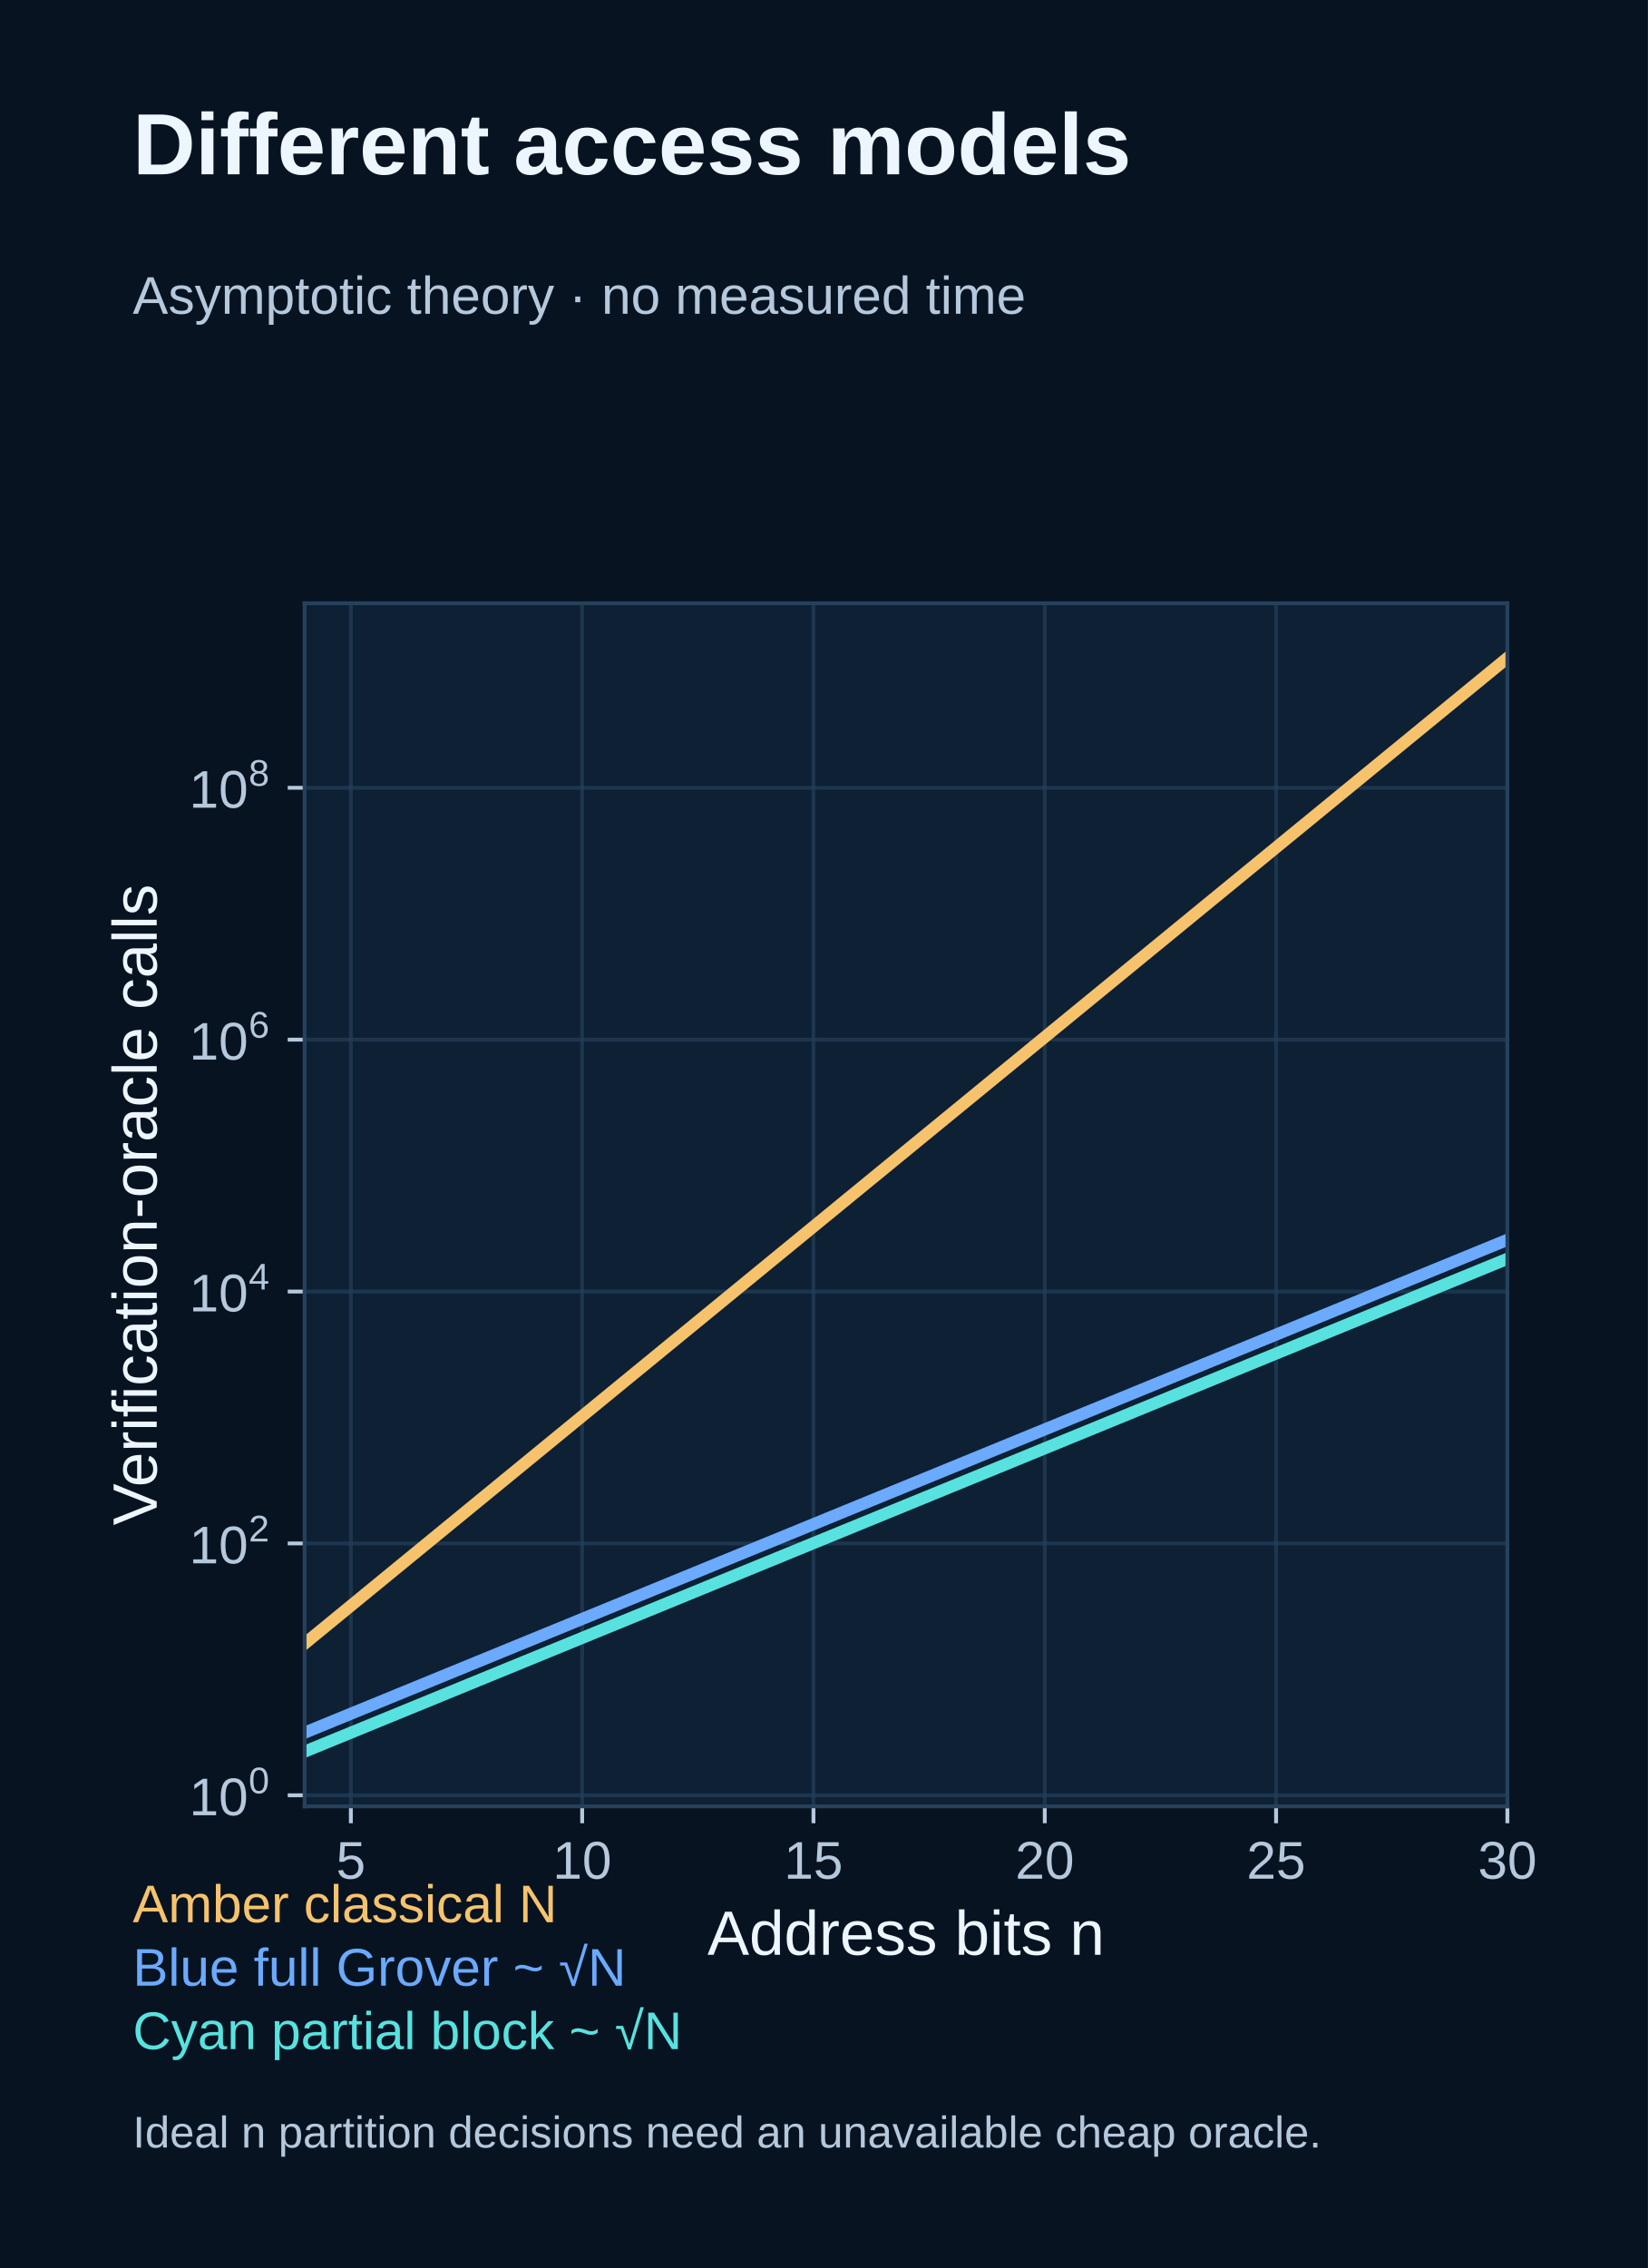
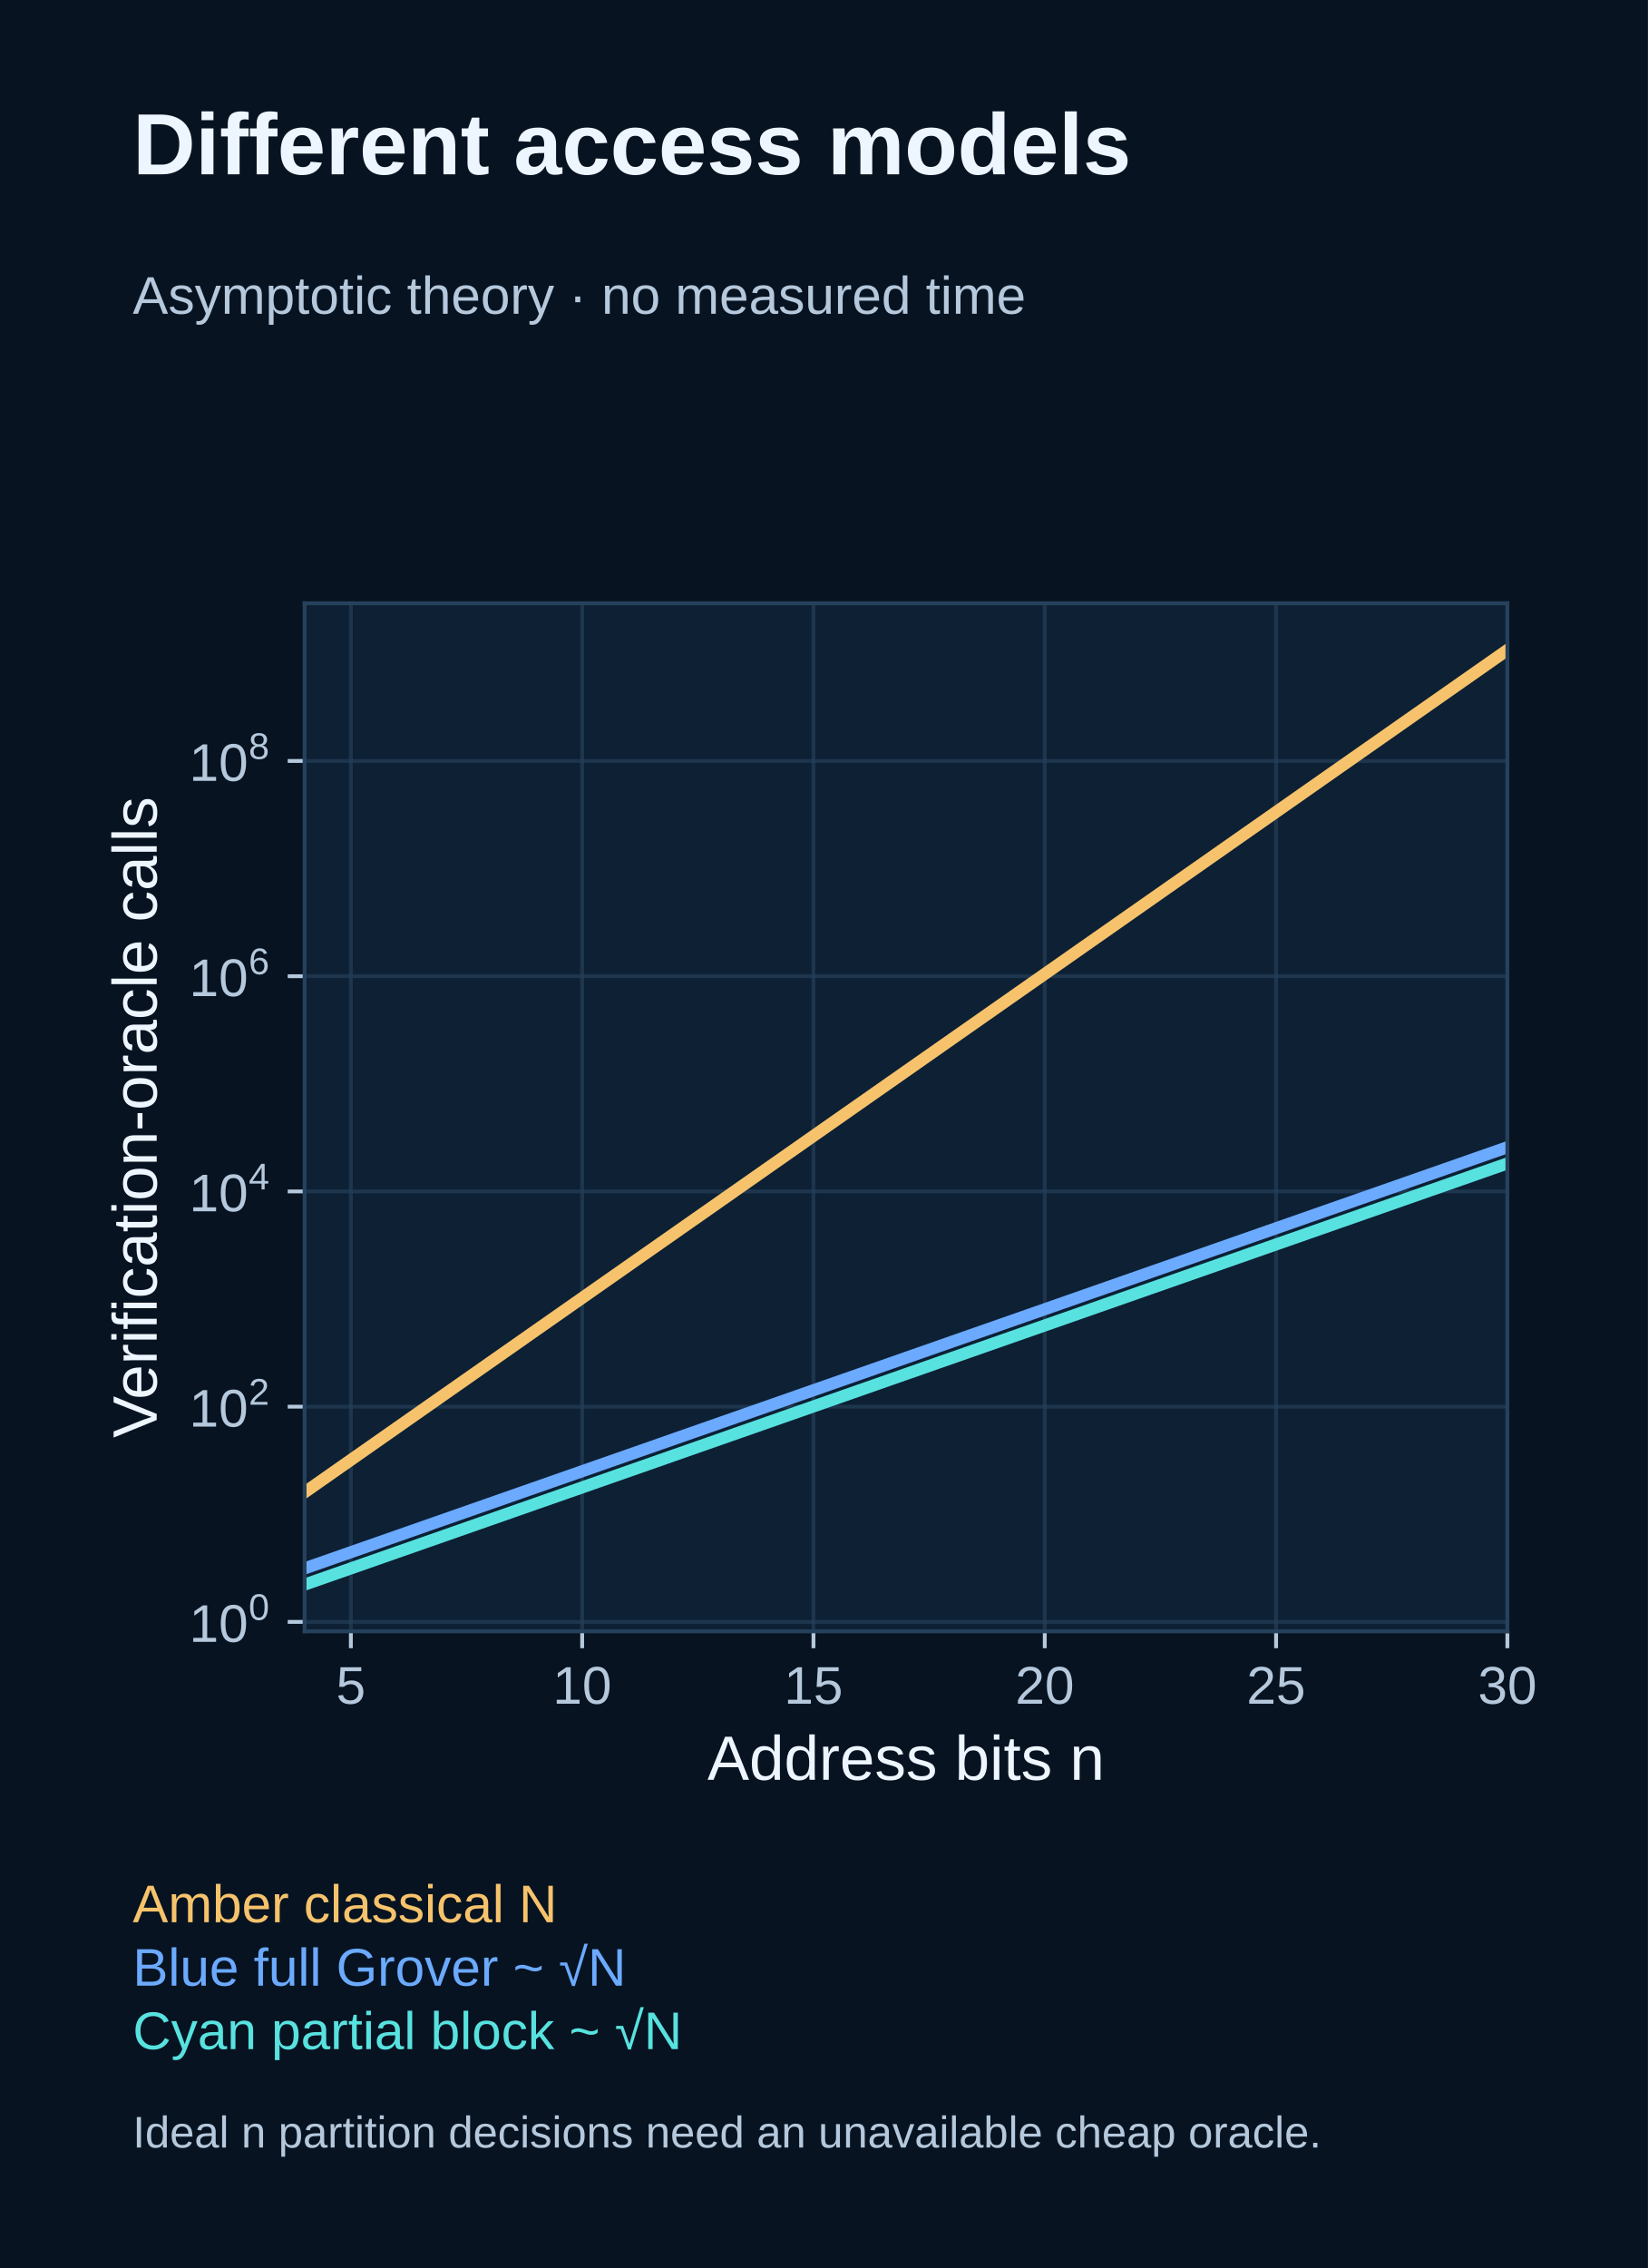
<svg xmlns="http://www.w3.org/2000/svg" xmlns:xlink="http://www.w3.org/1999/xlink" width="341.817pt" height="470.318pt" viewBox="0 0 341.817 470.318" version="1.1">
  <defs>
    <style type="text/css">*{stroke-linejoin: round; stroke-linecap: butt}</style>
  </defs>
  <g id="figure_1">
    <g id="patch_1">
      <path d="M 0 470.318 L 341.817 470.318 L 341.817 0 L 0 0 z " style="fill: #071321" />
    </g>
    <g id="axes_1">
      <g id="patch_2">
-         <path d="M 63.18 374.58 L 312.66 374.58 L 312.66 125.1 L 63.18 125.1 z " style="fill: #0d2034" />
+         <path d="M 63.18 338.292 L 312.66 338.292 L 312.66 125.1 L 63.18 125.1 z " style="fill: #0d2034" />
      </g>
      <g id="matplotlib.axis_1">
        <g id="xtick_1">
          <g id="line2d_1">
-             <path d="M 72.776 374.58 L 72.776 125.1 " clip-path="url(#paf20e97cef)" style="fill: none; stroke: #26415b; stroke-opacity: 0.65; stroke-width: 0.8; stroke-linecap: square" />
+             <path d="M 72.776 338.292 L 72.776 125.1 " clip-path="url(#p51fa4035a4)" style="fill: none; stroke: #26415b; stroke-opacity: 0.65; stroke-width: 0.8; stroke-linecap: square" />
          </g>
          <g id="line2d_2">
            <defs>
              <path id="m92b2c5dcd4" d="M 0 0 L 0 3.5 " style="stroke: #b5c8dc; stroke-width: 0.8" />
            </defs>
            <g>
-               <use xlink:href="#m92b2c5dcd4" x="72.776" y="374.58" style="fill: #b5c8dc; stroke: #b5c8dc; stroke-width: 0.8" />
+               <use xlink:href="#m92b2c5dcd4" x="72.776" y="338.292" style="fill: #b5c8dc; stroke: #b5c8dc; stroke-width: 0.8" />
            </g>
          </g>
          <g id="text_1">
-             <text style="font-size: 11px; font-family: 'Arial'; text-anchor: middle; fill: #b5c8dc" x="72.776" y="389.588" transform="rotate(-0 72.77558 389.5883)">5</text>
+             <text style="font-size: 11px; font-family: 'Arial'; text-anchor: middle; fill: #b5c8dc" x="72.776" y="353.3" transform="rotate(-0 72.77558 353.3003)">5</text>
          </g>
        </g>
        <g id="xtick_2">
          <g id="line2d_3">
-             <path d="M 120.753 374.58 L 120.753 125.1 " clip-path="url(#paf20e97cef)" style="fill: none; stroke: #26415b; stroke-opacity: 0.65; stroke-width: 0.8; stroke-linecap: square" />
+             <path d="M 120.753 338.292 L 120.753 125.1 " clip-path="url(#p51fa4035a4)" style="fill: none; stroke: #26415b; stroke-opacity: 0.65; stroke-width: 0.8; stroke-linecap: square" />
          </g>
          <g id="line2d_4">
            <g>
-               <use xlink:href="#m92b2c5dcd4" x="120.753" y="374.58" style="fill: #b5c8dc; stroke: #b5c8dc; stroke-width: 0.8" />
+               <use xlink:href="#m92b2c5dcd4" x="120.753" y="338.292" style="fill: #b5c8dc; stroke: #b5c8dc; stroke-width: 0.8" />
            </g>
          </g>
          <g id="text_2">
-             <text style="font-size: 11px; font-family: 'Arial'; text-anchor: middle; fill: #b5c8dc" x="120.753" y="389.588" transform="rotate(-0 120.7525 389.5883)">10</text>
+             <text style="font-size: 11px; font-family: 'Arial'; text-anchor: middle; fill: #b5c8dc" x="120.753" y="353.3" transform="rotate(-0 120.7525 353.3003)">10</text>
          </g>
        </g>
        <g id="xtick_3">
          <g id="line2d_5">
-             <path d="M 168.729 374.58 L 168.729 125.1 " clip-path="url(#paf20e97cef)" style="fill: none; stroke: #26415b; stroke-opacity: 0.65; stroke-width: 0.8; stroke-linecap: square" />
+             <path d="M 168.729 338.292 L 168.729 125.1 " clip-path="url(#p51fa4035a4)" style="fill: none; stroke: #26415b; stroke-opacity: 0.65; stroke-width: 0.8; stroke-linecap: square" />
          </g>
          <g id="line2d_6">
            <g>
-               <use xlink:href="#m92b2c5dcd4" x="168.729" y="374.58" style="fill: #b5c8dc; stroke: #b5c8dc; stroke-width: 0.8" />
+               <use xlink:href="#m92b2c5dcd4" x="168.729" y="338.292" style="fill: #b5c8dc; stroke: #b5c8dc; stroke-width: 0.8" />
            </g>
          </g>
          <g id="text_3">
-             <text style="font-size: 11px; font-family: 'Arial'; text-anchor: middle; fill: #b5c8dc" x="168.729" y="389.588" transform="rotate(-0 168.7294 389.5883)">15</text>
+             <text style="font-size: 11px; font-family: 'Arial'; text-anchor: middle; fill: #b5c8dc" x="168.729" y="353.3" transform="rotate(-0 168.7294 353.3003)">15</text>
          </g>
        </g>
        <g id="xtick_4">
          <g id="line2d_7">
-             <path d="M 216.706 374.58 L 216.706 125.1 " clip-path="url(#paf20e97cef)" style="fill: none; stroke: #26415b; stroke-opacity: 0.65; stroke-width: 0.8; stroke-linecap: square" />
+             <path d="M 216.706 338.292 L 216.706 125.1 " clip-path="url(#p51fa4035a4)" style="fill: none; stroke: #26415b; stroke-opacity: 0.65; stroke-width: 0.8; stroke-linecap: square" />
          </g>
          <g id="line2d_8">
            <g>
-               <use xlink:href="#m92b2c5dcd4" x="216.706" y="374.58" style="fill: #b5c8dc; stroke: #b5c8dc; stroke-width: 0.8" />
+               <use xlink:href="#m92b2c5dcd4" x="216.706" y="338.292" style="fill: #b5c8dc; stroke: #b5c8dc; stroke-width: 0.8" />
            </g>
          </g>
          <g id="text_4">
-             <text style="font-size: 11px; font-family: 'Arial'; text-anchor: middle; fill: #b5c8dc" x="216.706" y="389.588" transform="rotate(-0 216.7063 389.5883)">20</text>
+             <text style="font-size: 11px; font-family: 'Arial'; text-anchor: middle; fill: #b5c8dc" x="216.706" y="353.3" transform="rotate(-0 216.7063 353.3003)">20</text>
          </g>
        </g>
        <g id="xtick_5">
          <g id="line2d_9">
-             <path d="M 264.683 374.58 L 264.683 125.1 " clip-path="url(#paf20e97cef)" style="fill: none; stroke: #26415b; stroke-opacity: 0.65; stroke-width: 0.8; stroke-linecap: square" />
+             <path d="M 264.683 338.292 L 264.683 125.1 " clip-path="url(#p51fa4035a4)" style="fill: none; stroke: #26415b; stroke-opacity: 0.65; stroke-width: 0.8; stroke-linecap: square" />
          </g>
          <g id="line2d_10">
            <g>
-               <use xlink:href="#m92b2c5dcd4" x="264.683" y="374.58" style="fill: #b5c8dc; stroke: #b5c8dc; stroke-width: 0.8" />
+               <use xlink:href="#m92b2c5dcd4" x="264.683" y="338.292" style="fill: #b5c8dc; stroke: #b5c8dc; stroke-width: 0.8" />
            </g>
          </g>
          <g id="text_5">
-             <text style="font-size: 11px; font-family: 'Arial'; text-anchor: middle; fill: #b5c8dc" x="264.683" y="389.588" transform="rotate(-0 264.6833 389.5883)">25</text>
+             <text style="font-size: 11px; font-family: 'Arial'; text-anchor: middle; fill: #b5c8dc" x="264.683" y="353.3" transform="rotate(-0 264.6833 353.3003)">25</text>
          </g>
        </g>
        <g id="xtick_6">
          <g id="line2d_11">
-             <path d="M 312.66 374.58 L 312.66 125.1 " clip-path="url(#paf20e97cef)" style="fill: none; stroke: #26415b; stroke-opacity: 0.65; stroke-width: 0.8; stroke-linecap: square" />
+             <path d="M 312.66 338.292 L 312.66 125.1 " clip-path="url(#p51fa4035a4)" style="fill: none; stroke: #26415b; stroke-opacity: 0.65; stroke-width: 0.8; stroke-linecap: square" />
          </g>
          <g id="line2d_12">
            <g>
-               <use xlink:href="#m92b2c5dcd4" x="312.66" y="374.58" style="fill: #b5c8dc; stroke: #b5c8dc; stroke-width: 0.8" />
+               <use xlink:href="#m92b2c5dcd4" x="312.66" y="338.292" style="fill: #b5c8dc; stroke: #b5c8dc; stroke-width: 0.8" />
            </g>
          </g>
          <g id="text_6">
-             <text style="font-size: 11px; font-family: 'Arial'; text-anchor: middle; fill: #b5c8dc" x="312.66" y="389.588" transform="rotate(-0 312.6602 389.5883)">30</text>
+             <text style="font-size: 11px; font-family: 'Arial'; text-anchor: middle; fill: #b5c8dc" x="312.66" y="353.3" transform="rotate(-0 312.6602 353.3003)">30</text>
          </g>
        </g>
        <g id="text_7">
-           <text style="font-size: 13px; font-family: 'Arial'; text-anchor: middle; fill: #edf5ff" x="187.92" y="405.368" transform="rotate(-0 187.9202 405.3676)">Address bits n</text>
+           <text style="font-size: 13px; font-family: 'Arial'; text-anchor: middle; fill: #edf5ff" x="187.92" y="369.08" transform="rotate(-0 187.9202 369.0796)">Address bits n</text>
        </g>
      </g>
      <g id="matplotlib.axis_2">
        <g id="ytick_1">
          <g id="line2d_13">
-             <path d="M 63.18 372.293 L 312.66 372.293 " clip-path="url(#paf20e97cef)" style="fill: none; stroke: #26415b; stroke-opacity: 0.65; stroke-width: 0.8; stroke-linecap: square" />
+             <path d="M 63.18 336.337 L 312.66 336.337 " clip-path="url(#p51fa4035a4)" style="fill: none; stroke: #26415b; stroke-opacity: 0.65; stroke-width: 0.8; stroke-linecap: square" />
          </g>
          <g id="line2d_14">
            <defs>
              <path id="m468103ad97" d="M 0 0 L -3.5 0 " style="stroke: #b5c8dc; stroke-width: 0.8" />
            </defs>
            <g>
-               <use xlink:href="#m468103ad97" x="63.18" y="372.293" style="fill: #b5c8dc; stroke: #b5c8dc; stroke-width: 0.8" />
+               <use xlink:href="#m468103ad97" x="63.18" y="336.337" style="fill: #b5c8dc; stroke: #b5c8dc; stroke-width: 0.8" />
            </g>
          </g>
          <g id="text_8">
-             <g style="fill: #b5c8dc" transform="translate(39.24019 377.3528)">
+             <g style="fill: #b5c8dc" transform="translate(39.24019 341.3975)">
              <text>
                <tspan x="0" y="-0.923" style="font-size: 11px; font-family: 'Arial'; fill: #b5c8dc">1</tspan>
                <tspan x="6.118" y="-0.923" style="font-size: 11px; font-family: 'Arial'; fill: #b5c8dc">0</tspan>
                <tspan x="12.341" y="-5.466" style="font-size: 7.7px; font-family: 'Arial'; fill: #b5c8dc">0</tspan>
              </text>
            </g>
          </g>
        </g>
        <g id="ytick_2">
          <g id="line2d_15">
-             <path d="M 63.18 320.06 L 312.66 320.06 " clip-path="url(#paf20e97cef)" style="fill: none; stroke: #26415b; stroke-opacity: 0.65; stroke-width: 0.8; stroke-linecap: square" />
+             <path d="M 63.18 291.703 L 312.66 291.703 " clip-path="url(#p51fa4035a4)" style="fill: none; stroke: #26415b; stroke-opacity: 0.65; stroke-width: 0.8; stroke-linecap: square" />
          </g>
          <g id="line2d_16">
            <g>
-               <use xlink:href="#m468103ad97" x="63.18" y="320.06" style="fill: #b5c8dc; stroke: #b5c8dc; stroke-width: 0.8" />
+               <use xlink:href="#m468103ad97" x="63.18" y="291.703" style="fill: #b5c8dc; stroke: #b5c8dc; stroke-width: 0.8" />
            </g>
          </g>
          <g id="text_9">
-             <g style="fill: #b5c8dc" transform="translate(39.24019 325.1204)">
+             <g style="fill: #b5c8dc" transform="translate(39.24019 296.7625)">
              <text>
                <tspan x="0" y="-0.923" style="font-size: 11px; font-family: 'Arial'; fill: #b5c8dc">1</tspan>
                <tspan x="6.118" y="-0.923" style="font-size: 11px; font-family: 'Arial'; fill: #b5c8dc">0</tspan>
                <tspan x="12.341" y="-5.466" style="font-size: 7.7px; font-family: 'Arial'; fill: #b5c8dc">2</tspan>
              </text>
            </g>
          </g>
        </g>
        <g id="ytick_3">
          <g id="line2d_17">
-             <path d="M 63.18 267.828 L 312.66 267.828 " clip-path="url(#paf20e97cef)" style="fill: none; stroke: #26415b; stroke-opacity: 0.65; stroke-width: 0.8; stroke-linecap: square" />
+             <path d="M 63.18 247.068 L 312.66 247.068 " clip-path="url(#p51fa4035a4)" style="fill: none; stroke: #26415b; stroke-opacity: 0.65; stroke-width: 0.8; stroke-linecap: square" />
          </g>
          <g id="line2d_18">
            <g>
-               <use xlink:href="#m468103ad97" x="63.18" y="267.828" style="fill: #b5c8dc; stroke: #b5c8dc; stroke-width: 0.8" />
+               <use xlink:href="#m468103ad97" x="63.18" y="247.068" style="fill: #b5c8dc; stroke: #b5c8dc; stroke-width: 0.8" />
            </g>
          </g>
          <g id="text_10">
-             <g style="fill: #b5c8dc" transform="translate(39.24019 272.888)">
+             <g style="fill: #b5c8dc" transform="translate(39.24019 252.1276)">
              <text>
                <tspan x="0" y="-0.945" style="font-size: 11px; font-family: 'Arial'; fill: #b5c8dc">1</tspan>
                <tspan x="6.118" y="-0.945" style="font-size: 11px; font-family: 'Arial'; fill: #b5c8dc">0</tspan>
                <tspan x="12.341" y="-5.487" style="font-size: 7.7px; font-family: 'Arial'; fill: #b5c8dc">4</tspan>
              </text>
            </g>
          </g>
        </g>
        <g id="ytick_4">
          <g id="line2d_19">
-             <path d="M 63.18 215.596 L 312.66 215.596 " clip-path="url(#paf20e97cef)" style="fill: none; stroke: #26415b; stroke-opacity: 0.65; stroke-width: 0.8; stroke-linecap: square" />
+             <path d="M 63.18 202.433 L 312.66 202.433 " clip-path="url(#p51fa4035a4)" style="fill: none; stroke: #26415b; stroke-opacity: 0.65; stroke-width: 0.8; stroke-linecap: square" />
          </g>
          <g id="line2d_20">
            <g>
-               <use xlink:href="#m468103ad97" x="63.18" y="215.596" style="fill: #b5c8dc; stroke: #b5c8dc; stroke-width: 0.8" />
+               <use xlink:href="#m468103ad97" x="63.18" y="202.433" style="fill: #b5c8dc; stroke: #b5c8dc; stroke-width: 0.8" />
            </g>
          </g>
          <g id="text_11">
-             <g style="fill: #b5c8dc" transform="translate(39.24019 220.6556)">
+             <g style="fill: #b5c8dc" transform="translate(39.24019 207.4926)">
              <text>
                <tspan x="0" y="-0.923" style="font-size: 11px; font-family: 'Arial'; fill: #b5c8dc">1</tspan>
                <tspan x="6.118" y="-0.923" style="font-size: 11px; font-family: 'Arial'; fill: #b5c8dc">0</tspan>
                <tspan x="12.341" y="-5.466" style="font-size: 7.7px; font-family: 'Arial'; fill: #b5c8dc">6</tspan>
              </text>
            </g>
          </g>
        </g>
        <g id="ytick_5">
          <g id="line2d_21">
-             <path d="M 63.18 163.363 L 312.66 163.363 " clip-path="url(#paf20e97cef)" style="fill: none; stroke: #26415b; stroke-opacity: 0.65; stroke-width: 0.8; stroke-linecap: square" />
+             <path d="M 63.18 157.798 L 312.66 157.798 " clip-path="url(#p51fa4035a4)" style="fill: none; stroke: #26415b; stroke-opacity: 0.65; stroke-width: 0.8; stroke-linecap: square" />
          </g>
          <g id="line2d_22">
            <g>
-               <use xlink:href="#m468103ad97" x="63.18" y="163.363" style="fill: #b5c8dc; stroke: #b5c8dc; stroke-width: 0.8" />
+               <use xlink:href="#m468103ad97" x="63.18" y="157.798" style="fill: #b5c8dc; stroke: #b5c8dc; stroke-width: 0.8" />
            </g>
          </g>
          <g id="text_12">
-             <g style="fill: #b5c8dc" transform="translate(39.24019 168.4232)">
+             <g style="fill: #b5c8dc" transform="translate(39.24019 162.8576)">
              <text>
                <tspan x="0" y="-0.923" style="font-size: 11px; font-family: 'Arial'; fill: #b5c8dc">1</tspan>
                <tspan x="6.118" y="-0.923" style="font-size: 11px; font-family: 'Arial'; fill: #b5c8dc">0</tspan>
                <tspan x="12.341" y="-5.466" style="font-size: 7.7px; font-family: 'Arial'; fill: #b5c8dc">8</tspan>
              </text>
            </g>
          </g>
        </g>
        <g id="text_13">
-           <text style="font-size: 13px; font-family: 'Arial'; text-anchor: middle; fill: #edf5ff" x="32.504" y="249.84" transform="rotate(-90 32.50435 249.84)">Verification-oracle calls</text>
+           <text style="font-size: 13px; font-family: 'Arial'; text-anchor: middle; fill: #edf5ff" x="32.504" y="231.696" transform="rotate(-90 32.50435 231.696)">Verification-oracle calls</text>
        </g>
      </g>
      <g id="line2d_23">
-         <path d="M 63.18 340.846 L 72.776 332.984 L 82.371 325.122 L 91.966 317.26 L 101.562 309.399 L 111.157 301.537 L 120.753 293.675 L 130.348 285.813 L 139.943 277.952 L 149.539 270.09 L 159.134 262.228 L 168.729 254.366 L 178.325 246.505 L 187.92 238.643 L 197.516 230.781 L 207.111 222.919 L 216.706 215.058 L 226.302 207.196 L 235.897 199.334 L 245.493 191.472 L 255.088 183.611 L 264.683 175.749 L 274.279 167.887 L 283.874 160.025 L 293.469 152.164 L 303.065 144.302 L 312.66 136.44 " clip-path="url(#paf20e97cef)" style="fill: none; stroke: #f6c36c; stroke-width: 2.5; stroke-linecap: square" />
+         <path d="M 63.18 309.465 L 72.776 302.746 L 82.371 296.028 L 91.966 289.31 L 101.562 282.592 L 111.157 275.873 L 120.753 269.155 L 130.348 262.437 L 139.943 255.719 L 149.539 249 L 159.134 242.282 L 168.729 235.564 L 178.325 228.846 L 187.92 222.128 L 197.516 215.409 L 207.111 208.691 L 216.706 201.973 L 226.302 195.255 L 235.897 188.536 L 245.493 181.818 L 255.088 175.1 L 264.683 168.382 L 274.279 161.663 L 283.874 154.945 L 293.469 148.227 L 303.065 141.509 L 312.66 134.791 " clip-path="url(#p51fa4035a4)" style="fill: none; stroke: #f6c36c; stroke-width: 2.5; stroke-linecap: square" />
      </g>
      <g id="line2d_24">
-         <path d="M 63.18 359.309 L 72.776 355.378 L 82.371 351.447 L 91.966 347.516 L 101.562 343.586 L 111.157 339.655 L 120.753 335.724 L 130.348 331.793 L 139.943 327.862 L 149.539 323.931 L 159.134 320 L 168.729 316.069 L 178.325 312.139 L 187.92 308.208 L 197.516 304.277 L 207.111 300.346 L 216.706 296.415 L 226.302 292.484 L 235.897 288.553 L 245.493 284.622 L 255.088 280.692 L 264.683 276.761 L 274.279 272.83 L 283.874 268.899 L 293.469 264.968 L 303.065 261.037 L 312.66 257.106 " clip-path="url(#paf20e97cef)" style="fill: none; stroke: #6baaff; stroke-width: 2.5; stroke-linecap: square" />
+         <path d="M 63.18 325.242 L 72.776 321.883 L 82.371 318.524 L 91.966 315.165 L 101.562 311.806 L 111.157 308.447 L 120.753 305.088 L 130.348 301.729 L 139.943 298.369 L 149.539 295.01 L 159.134 291.651 L 168.729 288.292 L 178.325 284.933 L 187.92 281.574 L 197.516 278.215 L 207.111 274.856 L 216.706 271.496 L 226.302 268.137 L 235.897 264.778 L 245.493 261.419 L 255.088 258.06 L 264.683 254.701 L 274.279 251.342 L 283.874 247.983 L 293.469 244.624 L 303.065 241.264 L 312.66 237.905 " clip-path="url(#p51fa4035a4)" style="fill: none; stroke: #6baaff; stroke-width: 2.5; stroke-linecap: square" />
      </g>
      <g id="line2d_25">
-         <path d="M 63.18 363.24 L 72.776 359.309 L 82.371 355.378 L 91.966 351.447 L 101.562 347.516 L 111.157 343.586 L 120.753 339.655 L 130.348 335.724 L 139.943 331.793 L 149.539 327.862 L 159.134 323.931 L 168.729 320 L 178.325 316.069 L 187.92 312.139 L 197.516 308.208 L 207.111 304.277 L 216.706 300.346 L 226.302 296.415 L 235.897 292.484 L 245.493 288.553 L 255.088 284.622 L 264.683 280.692 L 274.279 276.761 L 283.874 272.83 L 293.469 268.899 L 303.065 264.968 L 312.66 261.037 " clip-path="url(#paf20e97cef)" style="fill: none; stroke: #58e2df; stroke-width: 2.5; stroke-linecap: square" />
+         <path d="M 63.18 328.601 L 72.776 325.242 L 82.371 321.883 L 91.966 318.524 L 101.562 315.165 L 111.157 311.806 L 120.753 308.447 L 130.348 305.088 L 139.943 301.729 L 149.539 298.369 L 159.134 295.01 L 168.729 291.651 L 178.325 288.292 L 187.92 284.933 L 197.516 281.574 L 207.111 278.215 L 216.706 274.856 L 226.302 271.496 L 235.897 268.137 L 245.493 264.778 L 255.088 261.419 L 264.683 258.06 L 274.279 254.701 L 283.874 251.342 L 293.469 247.983 L 303.065 244.624 L 312.66 241.264 " clip-path="url(#p51fa4035a4)" style="fill: none; stroke: #58e2df; stroke-width: 2.5; stroke-linecap: square" />
      </g>
      <g id="patch_3">
-         <path d="M 63.18 374.58 L 63.18 125.1 " style="fill: none; stroke: #26415b; stroke-width: 0.8; stroke-linejoin: miter; stroke-linecap: square" />
+         <path d="M 63.18 338.292 L 63.18 125.1 " style="fill: none; stroke: #26415b; stroke-width: 0.8; stroke-linejoin: miter; stroke-linecap: square" />
      </g>
      <g id="patch_4">
-         <path d="M 312.66 374.58 L 312.66 125.1 " style="fill: none; stroke: #26415b; stroke-width: 0.8; stroke-linejoin: miter; stroke-linecap: square" />
+         <path d="M 312.66 338.292 L 312.66 125.1 " style="fill: none; stroke: #26415b; stroke-width: 0.8; stroke-linejoin: miter; stroke-linecap: square" />
      </g>
      <g id="patch_5">
-         <path d="M 63.18 374.58 L 312.66 374.58 " style="fill: none; stroke: #26415b; stroke-width: 0.8; stroke-linejoin: miter; stroke-linecap: square" />
+         <path d="M 63.18 338.292 L 312.66 338.292 " style="fill: none; stroke: #26415b; stroke-width: 0.8; stroke-linejoin: miter; stroke-linecap: square" />
      </g>
      <g id="patch_6">
        <path d="M 63.18 125.1 L 312.66 125.1 " style="fill: none; stroke: #26415b; stroke-width: 0.8; stroke-linejoin: miter; stroke-linecap: square" />
      </g>
    </g>
    <g id="text_14">
      <text style="font-weight: 700; font-size: 18px; font-family: 'Arial'; text-anchor: start; fill: #edf5ff" x="27.54" y="36.144" transform="rotate(-0 27.5402 36.14449)">Different access models</text>
    </g>
    <g id="text_15">
      <text style="font-size: 11px; font-family: 'Arial'; text-anchor: start; fill: #b5c8dc" x="27.54" y="65.068" transform="rotate(-0 27.5402 65.0683)">Asymptotic theory · no measured time</text>
    </g>
    <g id="text_16">
      <text style="font-size: 11px; font-family: 'Arial'; text-anchor: start; fill: #f6c36c" x="27.54" y="398.621" transform="rotate(-0 27.5402 398.6208)">Amber  classical N</text>
    </g>
    <g id="text_17">
      <text style="font-size: 11px; font-family: 'Arial'; text-anchor: start; fill: #6baaff" x="27.54" y="411.775" transform="rotate(-0 27.5402 411.7752)">Blue  full Grover ~ √N</text>
    </g>
    <g id="text_18">
      <text style="font-size: 11px; font-family: 'Arial'; text-anchor: start; fill: #58e2df" x="27.54" y="424.93" transform="rotate(-0 27.5402 424.9296)">Cyan  partial block ~ √N</text>
    </g>
    <g id="text_19">
      <text style="font-size: 9.2px; font-family: 'Arial'; text-anchor: start; fill: #b5c8dc" x="27.54" y="445.342" transform="rotate(-0 27.5402 445.3416)">Ideal n partition decisions need an unavailable cheap oracle.</text>
    </g>
  </g>
  <defs>
-     <clipPath id="paf20e97cef">
-       <rect x="63.18" y="125.1" width="249.48" height="249.48" />
+     <clipPath id="p51fa4035a4">
+       <rect x="63.18" y="125.1" width="249.48" height="213.192" />
    </clipPath>
  </defs>
</svg>
